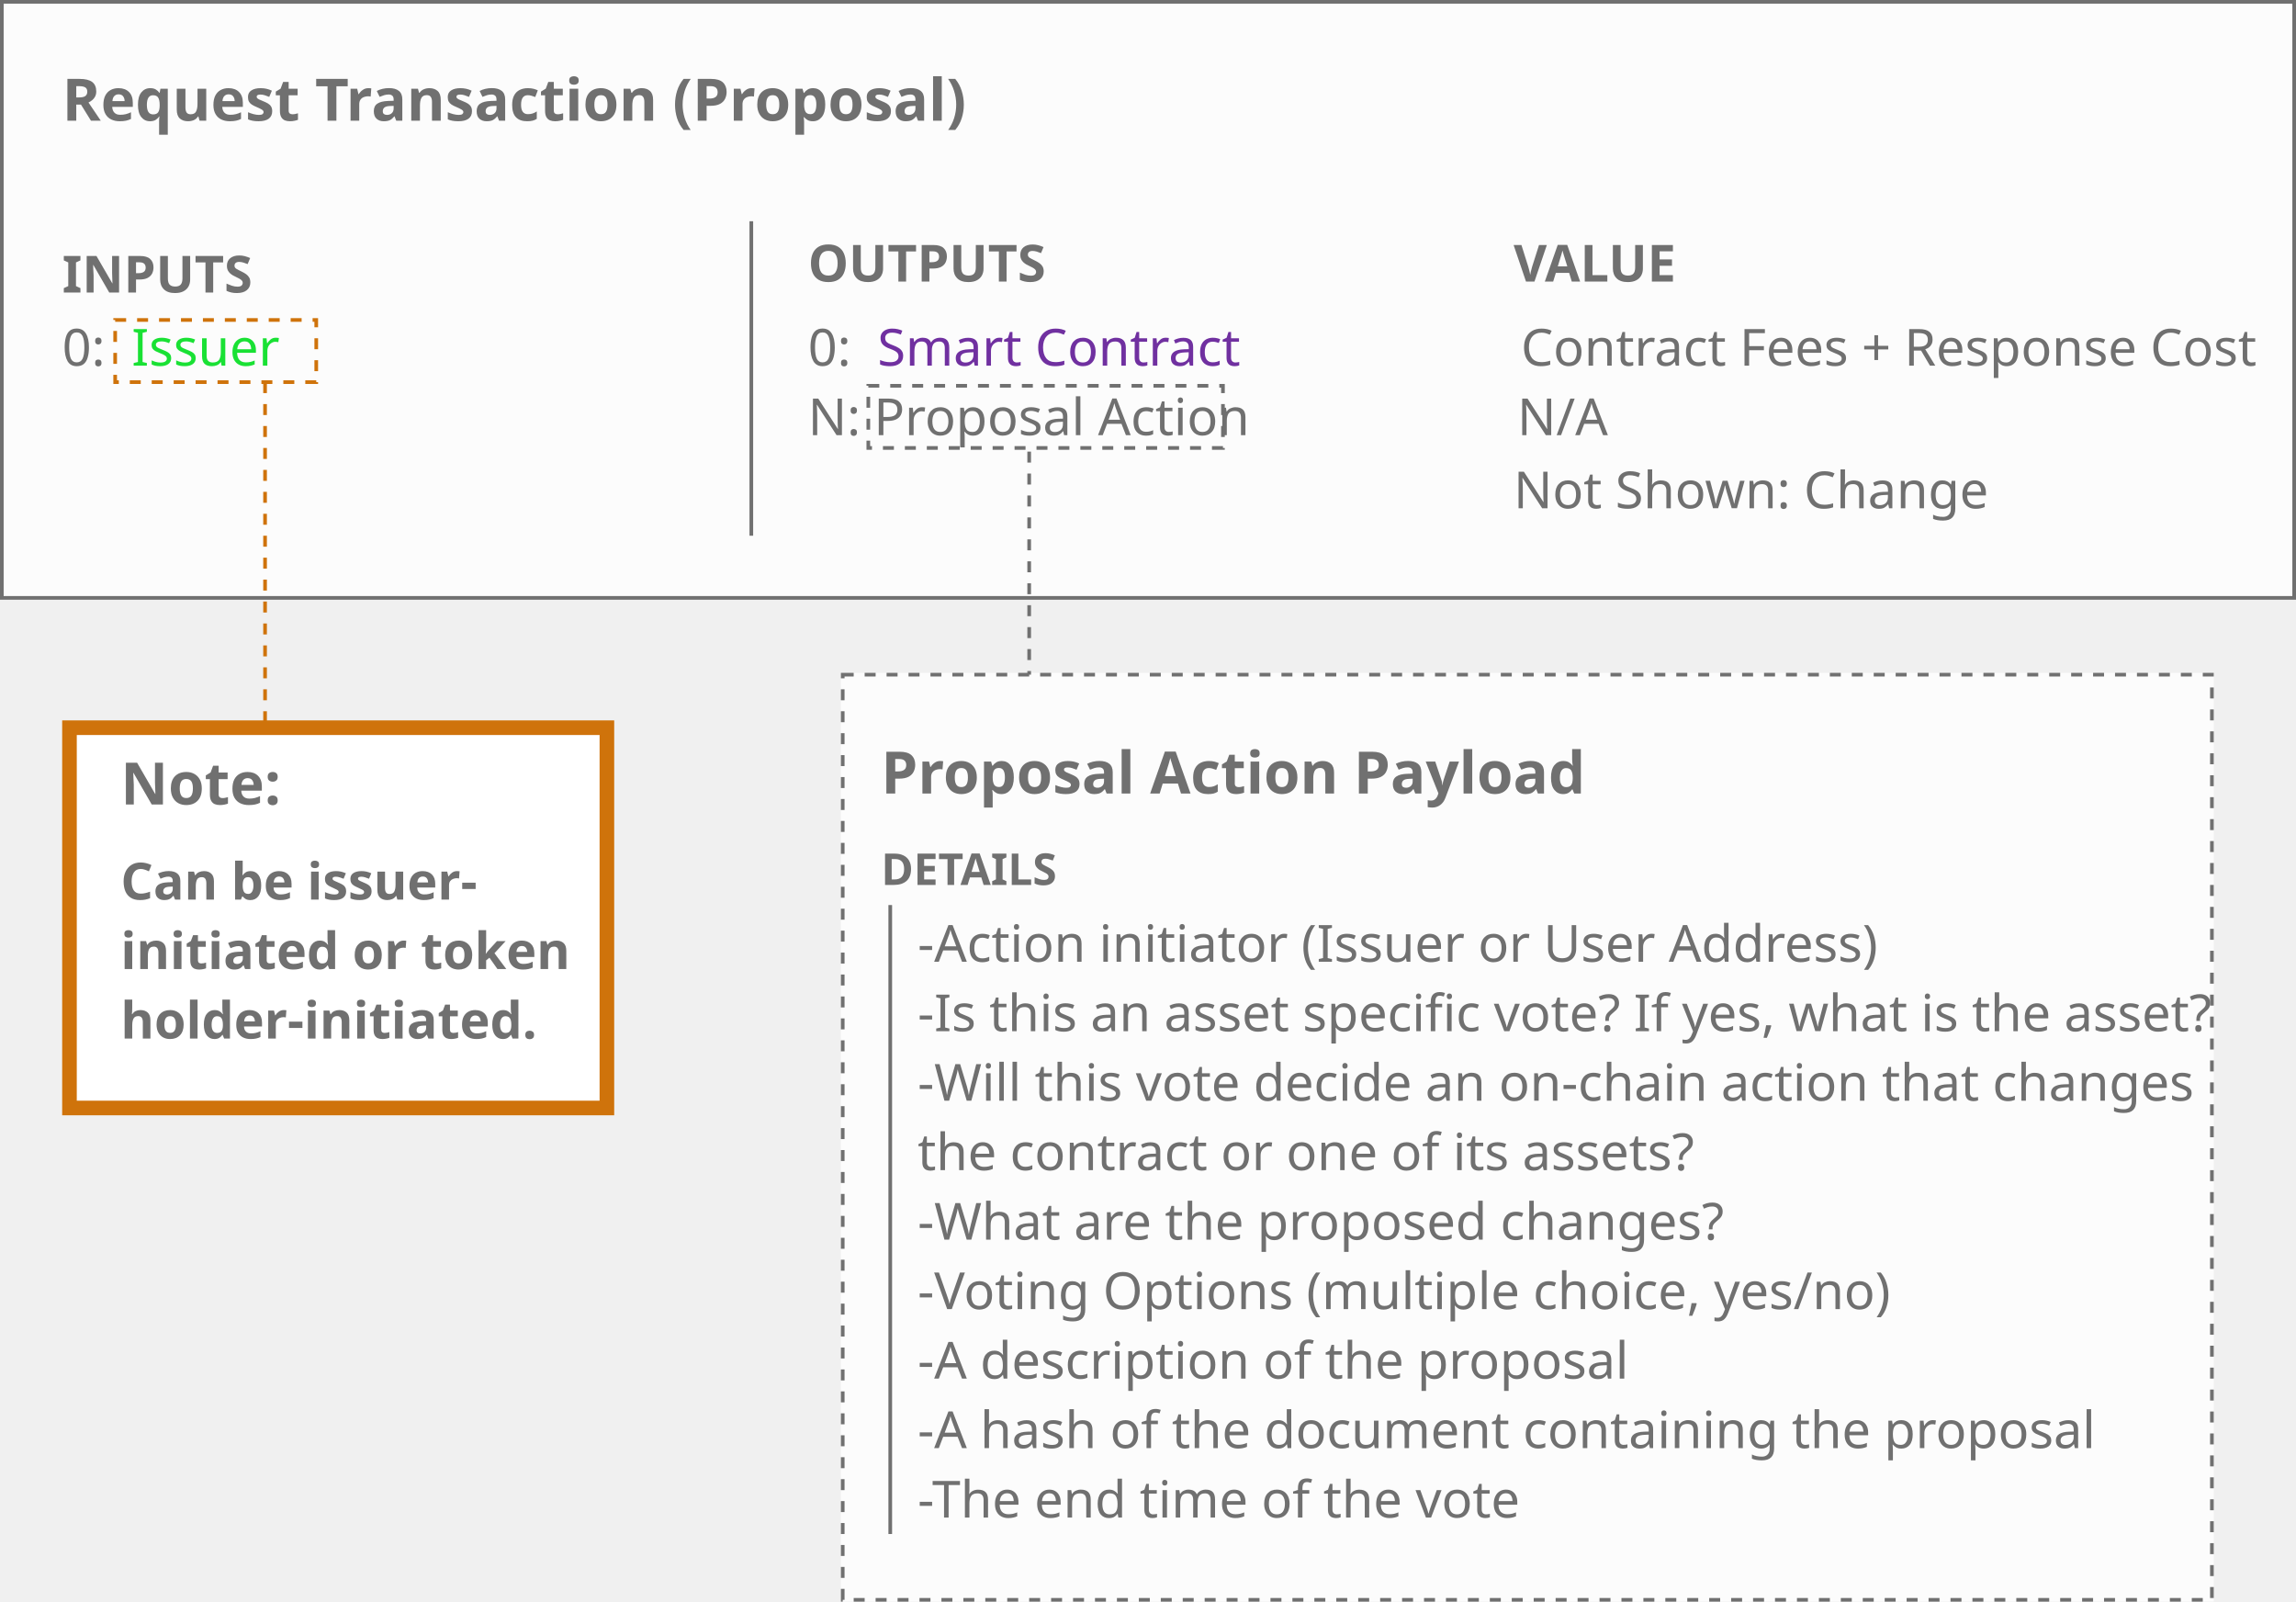
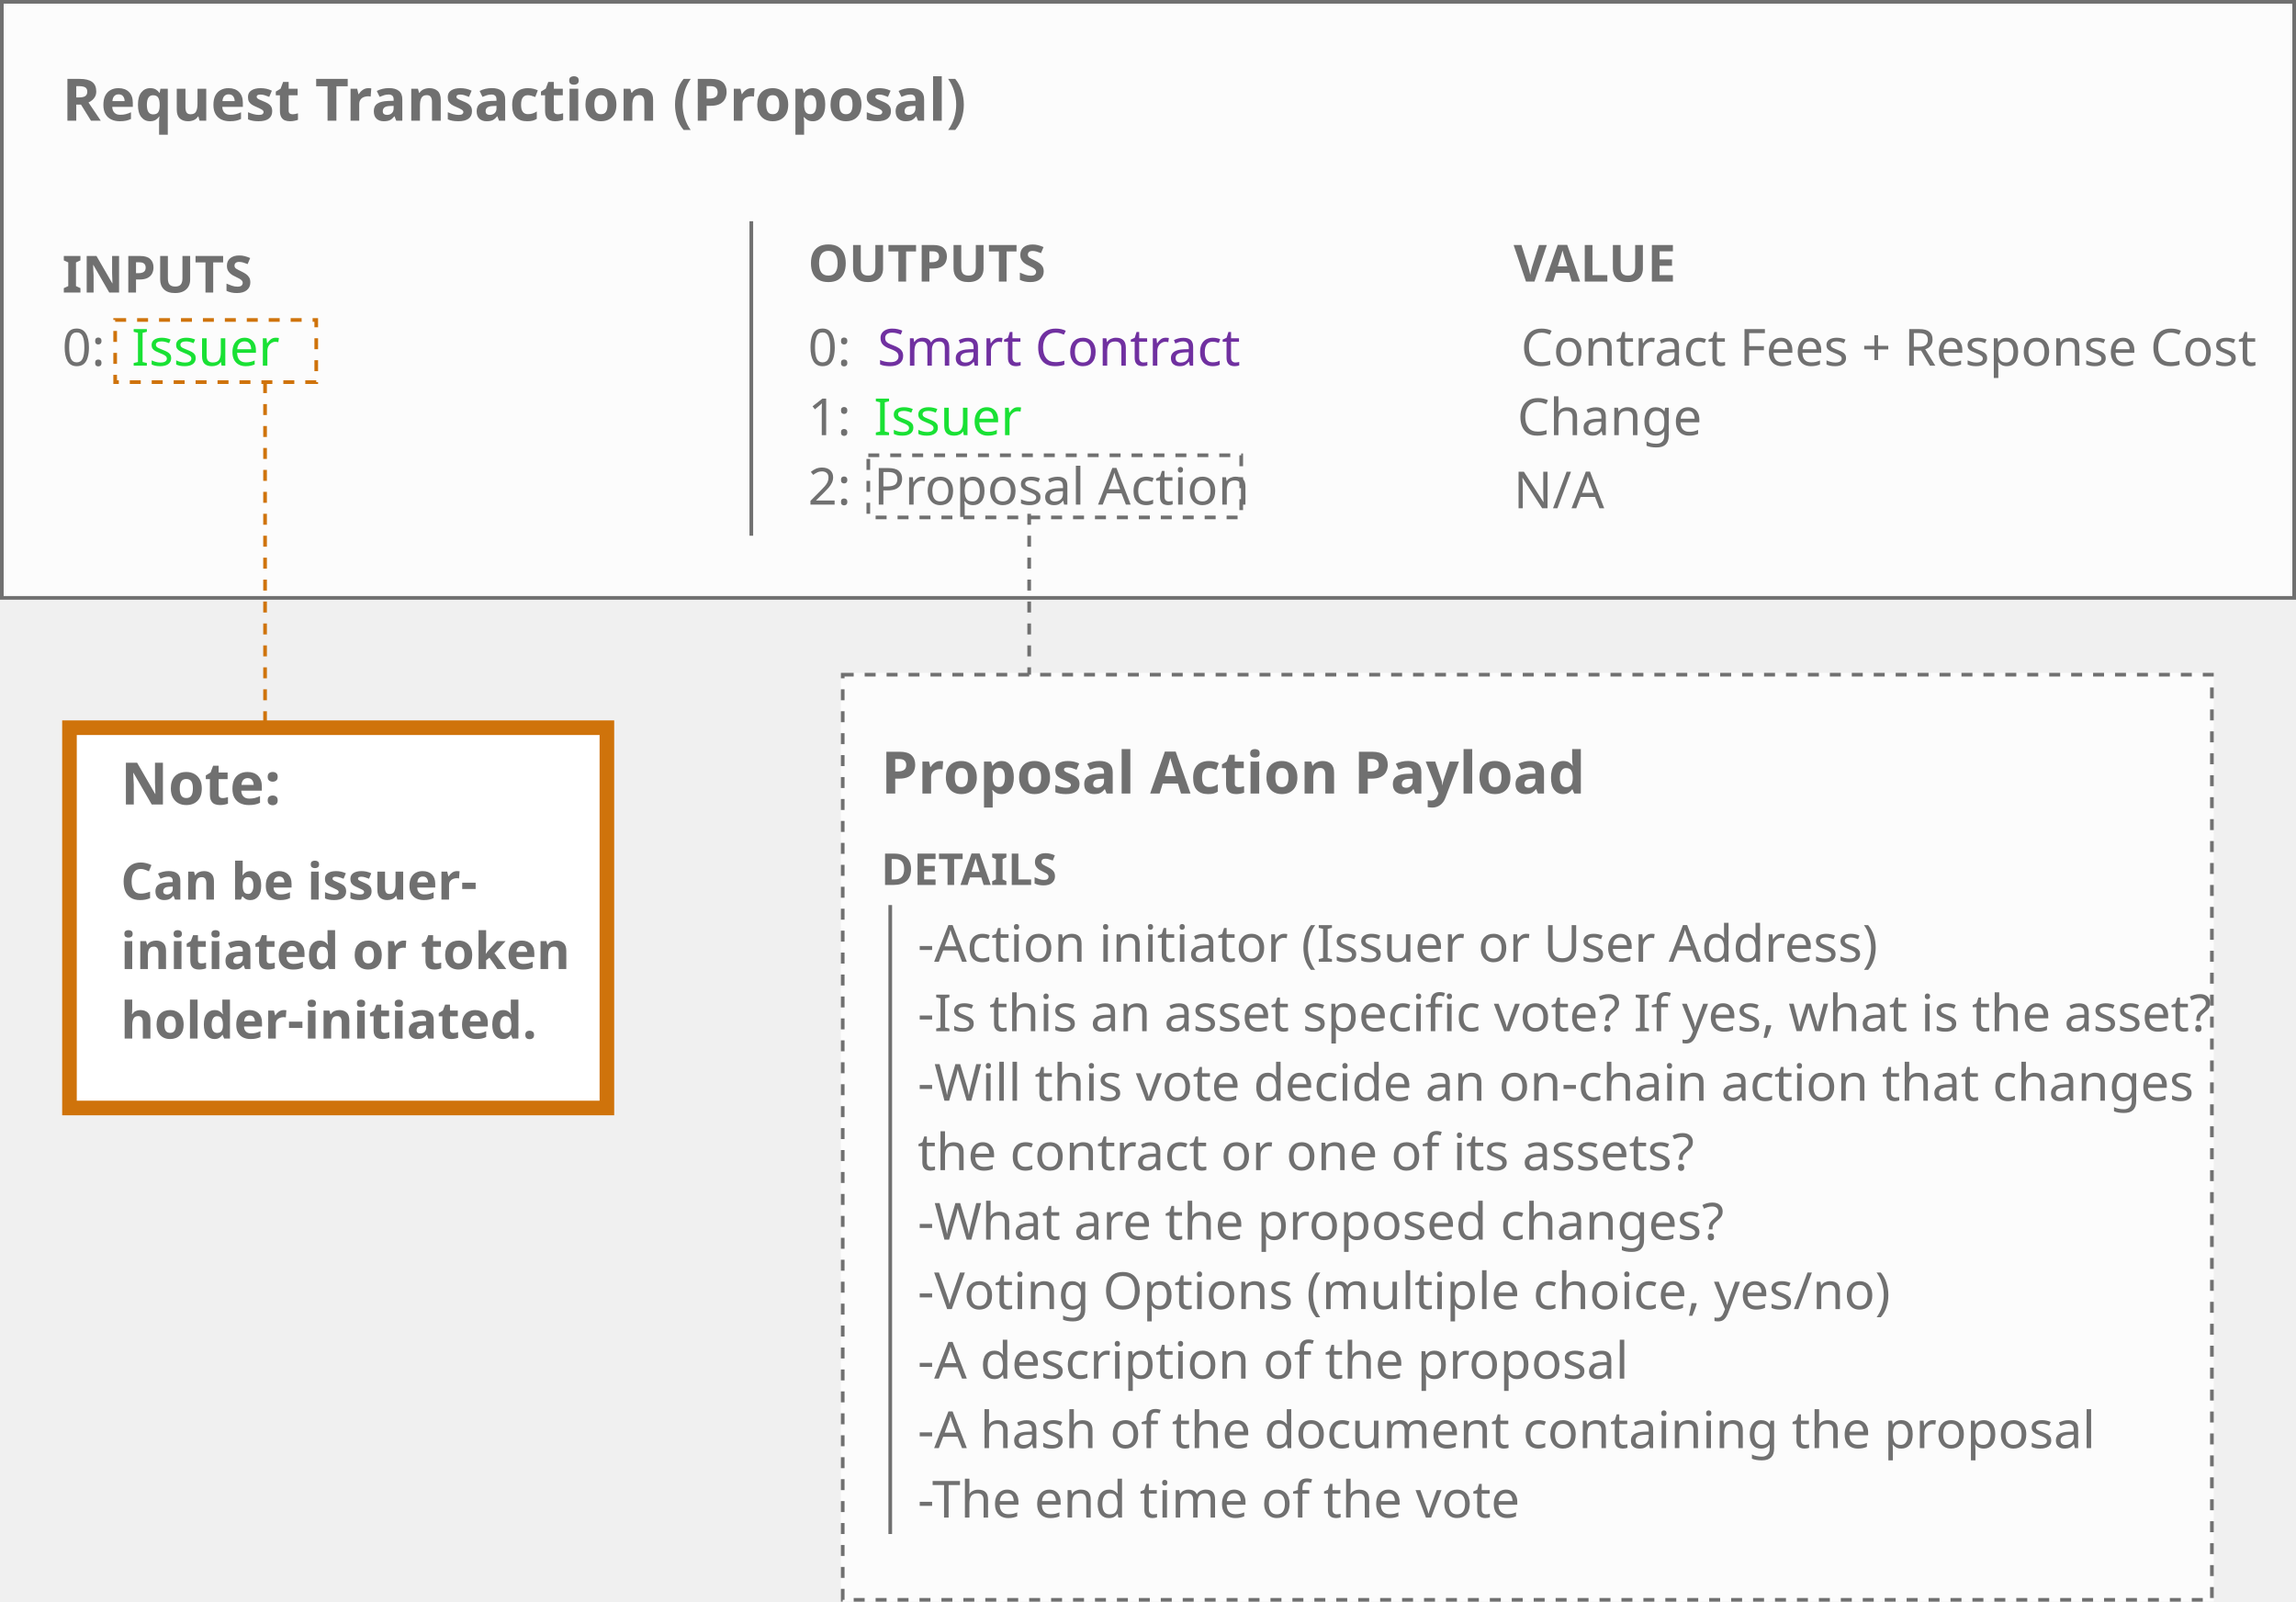
<svg xmlns="http://www.w3.org/2000/svg" width="628" height="438" viewBox="0 0 628 438">
  <g id="proposal-action" transform="translate(-932 5718)">
    <g id="Rectangle_261" data-name="Rectangle 261" transform="translate(932 -5718)" fill="#fcfcfc" stroke="#707070" stroke-width="1">
      <rect width="628" height="164" stroke="none" />
      <rect x="0.5" y="0.5" width="627" height="163" fill="none" />
    </g>
    <text id="Issuer" transform="translate(968 -5618)" fill="#19e134" font-size="14" font-family="SegoeUI, Segoe UI">
      <tspan x="0" y="0">Issuer</tspan>
    </text>
    <text id="Request_Transaction_Proposal_" data-name="Request Transaction (Proposal)" transform="translate(949 -5685)" fill="#707070" font-size="16" font-family="SegoeUI-Semibold, Segoe UI" font-weight="600">
      <tspan x="0" y="0">Request Transaction (Proposal)</tspan>
    </text>
    <line id="Line_318" data-name="Line 318" y2="86" transform="translate(1137.5 -5657.5)" fill="none" stroke="#707070" stroke-width="1" />
    <text id="INPUTS" transform="translate(949 -5653)" fill="#707070" font-size="14" font-family="SegoeUI-Bold, Segoe UI" font-weight="700">
      <tspan x="0" y="15">INPUTS</tspan>
    </text>
    <text id="OUTPUTS_" data-name="OUTPUTS " transform="translate(1153 -5656)" fill="#707070" font-size="14" font-family="SegoeUI-Bold, Segoe UI" font-weight="700">
      <tspan x="0" y="15">OUTPUTS </tspan>
    </text>
    <text id="_0:_" data-name="0: " transform="translate(949 -5618)" fill="#707070" font-size="14" font-family="SegoeUI, Segoe UI">
      <tspan x="0" y="0">0: </tspan>
    </text>
    <text id="VALUE" transform="translate(1346 -5656)" fill="#707070" font-size="14" font-family="SegoeUI-Bold, Segoe UI" font-weight="700">
      <tspan x="0" y="15">VALUE</tspan>
    </text>
    <text id="_0:_2" data-name="0: " transform="translate(1153 -5618)" fill="#707070" font-size="14" font-family="SegoeUI, Segoe UI">
      <tspan x="0" y="0">0: </tspan>
    </text>
    <text id="Smart_Contract" data-name="Smart Contract" transform="translate(1172 -5618)" fill="#7030a0" font-size="14" font-family="SegoeUI, Segoe UI">
      <tspan x="0" y="0">Smart Contract</tspan>
    </text>
    <text id="Contract_Fees_Response_Cost_" data-name="Contract Fees + Response Cost " transform="translate(1348 -5618)" fill="#707070" font-size="14" font-family="SegoeUI, Segoe UI">
      <tspan x="0" y="0">Contract Fees + Response Cost </tspan>
    </text>
-     <g id="Rectangle_262" data-name="Rectangle 262" transform="translate(1169 -5613)" fill="none" stroke="#707070" stroke-width="1" stroke-dasharray="3">
-       <rect width="98" height="18" stroke="none" />
-       <rect x="0.5" y="0.5" width="97" height="17" fill="none" />
+     <g id="Rectangle_262" data-name="Rectangle 262" transform="translate(1169 -5594)" fill="none" stroke="#707070" stroke-width="1" stroke-dasharray="3">
+       <rect width="103" height="18" stroke="none" />
+       <rect x="0.5" y="0.5" width="102" height="17" fill="none" />
    </g>
-     <text id="N:_" data-name="N: " transform="translate(1153 -5599)" fill="#707070" font-size="14" font-family="SegoeUI, Segoe UI">
-       <tspan x="0" y="0">N: </tspan>
+     <text id="_2:_" data-name="2: " transform="translate(1153 -5580)" fill="#707070" font-size="14" font-family="SegoeUI, Segoe UI">
+       <tspan x="0" y="0">2: </tspan>
    </text>
-     <text id="Proposal_Action" data-name="Proposal Action" transform="translate(1171 -5599)" fill="#707070" font-size="14" font-family="SegoeUI, Segoe UI">
+     <text id="Proposal_Action" data-name="Proposal Action" transform="translate(1171 -5580)" fill="#707070" font-size="14" font-family="SegoeUI, Segoe UI">
      <tspan x="0" y="0">Proposal Action</tspan>
    </text>
-     <text id="N_A" data-name="N/A" transform="translate(1347 -5599)" fill="#707070" font-size="14" font-family="SegoeUI, Segoe UI">
-       <tspan x="0" y="0">N/A</tspan>
+     <text id="Change" transform="translate(1347 -5599)" fill="#707070" font-size="14" font-family="SegoeUI, Segoe UI">
+       <tspan x="0" y="0">Change</tspan>
    </text>
    <g id="Rectangle_263" data-name="Rectangle 263" transform="translate(1162 -5534)" fill="#fcfcfc" stroke="#707070" stroke-width="1" stroke-dasharray="3">
      <rect width="375.499" height="254" stroke="none" />
      <rect x="0.5" y="0.5" width="374.499" height="253" fill="none" />
    </g>
    <text id="Proposal_Action_Payload" data-name="Proposal Action Payload" transform="translate(1173 -5501)" fill="#707070" font-size="16" font-family="SegoeUI-Semibold, Segoe UI" font-weight="600">
      <tspan x="0" y="0">Proposal Action Payload</tspan>
    </text>
-     <line id="Line_319" data-name="Line 319" y2="61" transform="translate(1213.5 -5594.5)" fill="none" stroke="#707070" stroke-width="1" stroke-dasharray="3" />
-     <text id="Not_Shown:_Change" data-name="Not Shown: Change" transform="translate(1346 -5579)" fill="#707070" font-size="14" font-family="SegoeUI, Segoe UI">
-       <tspan x="0" y="0">Not Shown: Change</tspan>
+     <line id="Line_319" data-name="Line 319" y2="44" transform="translate(1213.5 -5577.5)" fill="none" stroke="#707070" stroke-width="1" stroke-dasharray="3" />
+     <text id="N_A" data-name="N/A" transform="translate(1346 -5579)" fill="#707070" font-size="14" font-family="SegoeUI, Segoe UI">
+       <tspan x="0" y="0">N/A</tspan>
    </text>
    <line id="Line_320" data-name="Line 320" y2="172" transform="translate(1175.5 -5470.5)" fill="none" stroke="#707070" stroke-width="1" />
    <text id="DETAILS" transform="translate(1173 -5489)" fill="#707070" font-size="12" font-family="SegoeUI-Bold, Segoe UI" font-weight="700">
      <tspan x="0" y="13">DETAILS</tspan>
    </text>
    <text id="_-Action_initiator_Issuer_or_User_Address_-Is_this_an_asset_specific_vote_If_yes_what_is_the_asset_-Will_this_vote_decide_an_on-chain_action_that_changes_the_contract_or_one_of_its_assets_-What_are_the_proposed_changes_-Voting_Options_multiple_choic" data-name="-Action initiator (Issuer or User Address) -Is this an asset specific vote? If yes, what is the asset? -Will this vote decide an on-chain action that changesthe contract or one of its assets? -What are the proposed changes? -Voting Options (multiple choic" transform="translate(1183 -5455)" fill="#707070" font-size="14" font-family="SegoeUI, Segoe UI">
      <tspan x="0" y="0">-Action initiator (Issuer or User Address)</tspan>
      <tspan x="0" y="19">-Is this an asset specific vote? If yes, what is the asset?</tspan>
      <tspan x="0" y="38">-Will this vote decide an on-chain action that changes</tspan>
      <tspan x="0" y="57">the contract or one of its assets?</tspan>
      <tspan x="0" y="76">-What are the proposed changes?</tspan>
      <tspan x="0" y="95">-Voting Options (multiple choice, yes/no)</tspan>
      <tspan x="0" y="114">-A description of the proposal</tspan>
      <tspan x="0" y="133">-A hash of the document containing the proposal</tspan>
      <tspan x="0" y="152">-The end time of the vote</tspan>
    </text>
    <g id="Rectangle_268" data-name="Rectangle 268" transform="translate(949 -5521)" fill="#fff" stroke="#cf730b" stroke-width="4">
      <rect width="151" height="108" stroke="none" />
      <rect x="2" y="2" width="147" height="104" fill="none" />
    </g>
    <text id="Note:" transform="translate(965 -5515)" fill="#707070" font-size="16" font-family="SegoeUI-Semibold, Segoe UI" font-weight="600">
      <tspan x="0" y="17">Note:</tspan>
    </text>
    <text id="Can_be_issuer-initiated_or_token_holder-initiated." data-name="Can be issuer-initiated or token holder-initiated." transform="translate(965 -5487)" fill="#707070" font-size="14" font-family="SegoeUI-Semibold, Segoe UI" font-weight="600">
      <tspan x="0" y="15">Can be issuer-</tspan>
      <tspan x="0" y="34">initiated or token </tspan>
      <tspan x="0" y="53">holder-initiated.</tspan>
    </text>
    <g id="Rectangle_269" data-name="Rectangle 269" transform="translate(963 -5631)" fill="none" stroke="#cf730b" stroke-width="1" stroke-dasharray="3">
      <rect width="56" height="18" stroke="none" />
      <rect x="0.5" y="0.5" width="55" height="17" fill="none" />
    </g>
    <line id="Line_326" data-name="Line 326" y2="93" transform="translate(1004.5 -5613.5)" fill="none" stroke="#cf730b" stroke-width="1" stroke-dasharray="3" />
+     <text id="_1:_" data-name="1: " transform="translate(1153 -5599)" fill="#707070" font-size="14" font-family="SegoeUI, Segoe UI">
+       <tspan x="0" y="0">1: </tspan>
+     </text>
+     <text id="Issuer-2" data-name="Issuer" transform="translate(1171 -5599)" fill="#19e134" font-size="14" font-family="SegoeUI, Segoe UI">
+       <tspan x="0" y="0">Issuer</tspan>
+     </text>
  </g>
</svg>
